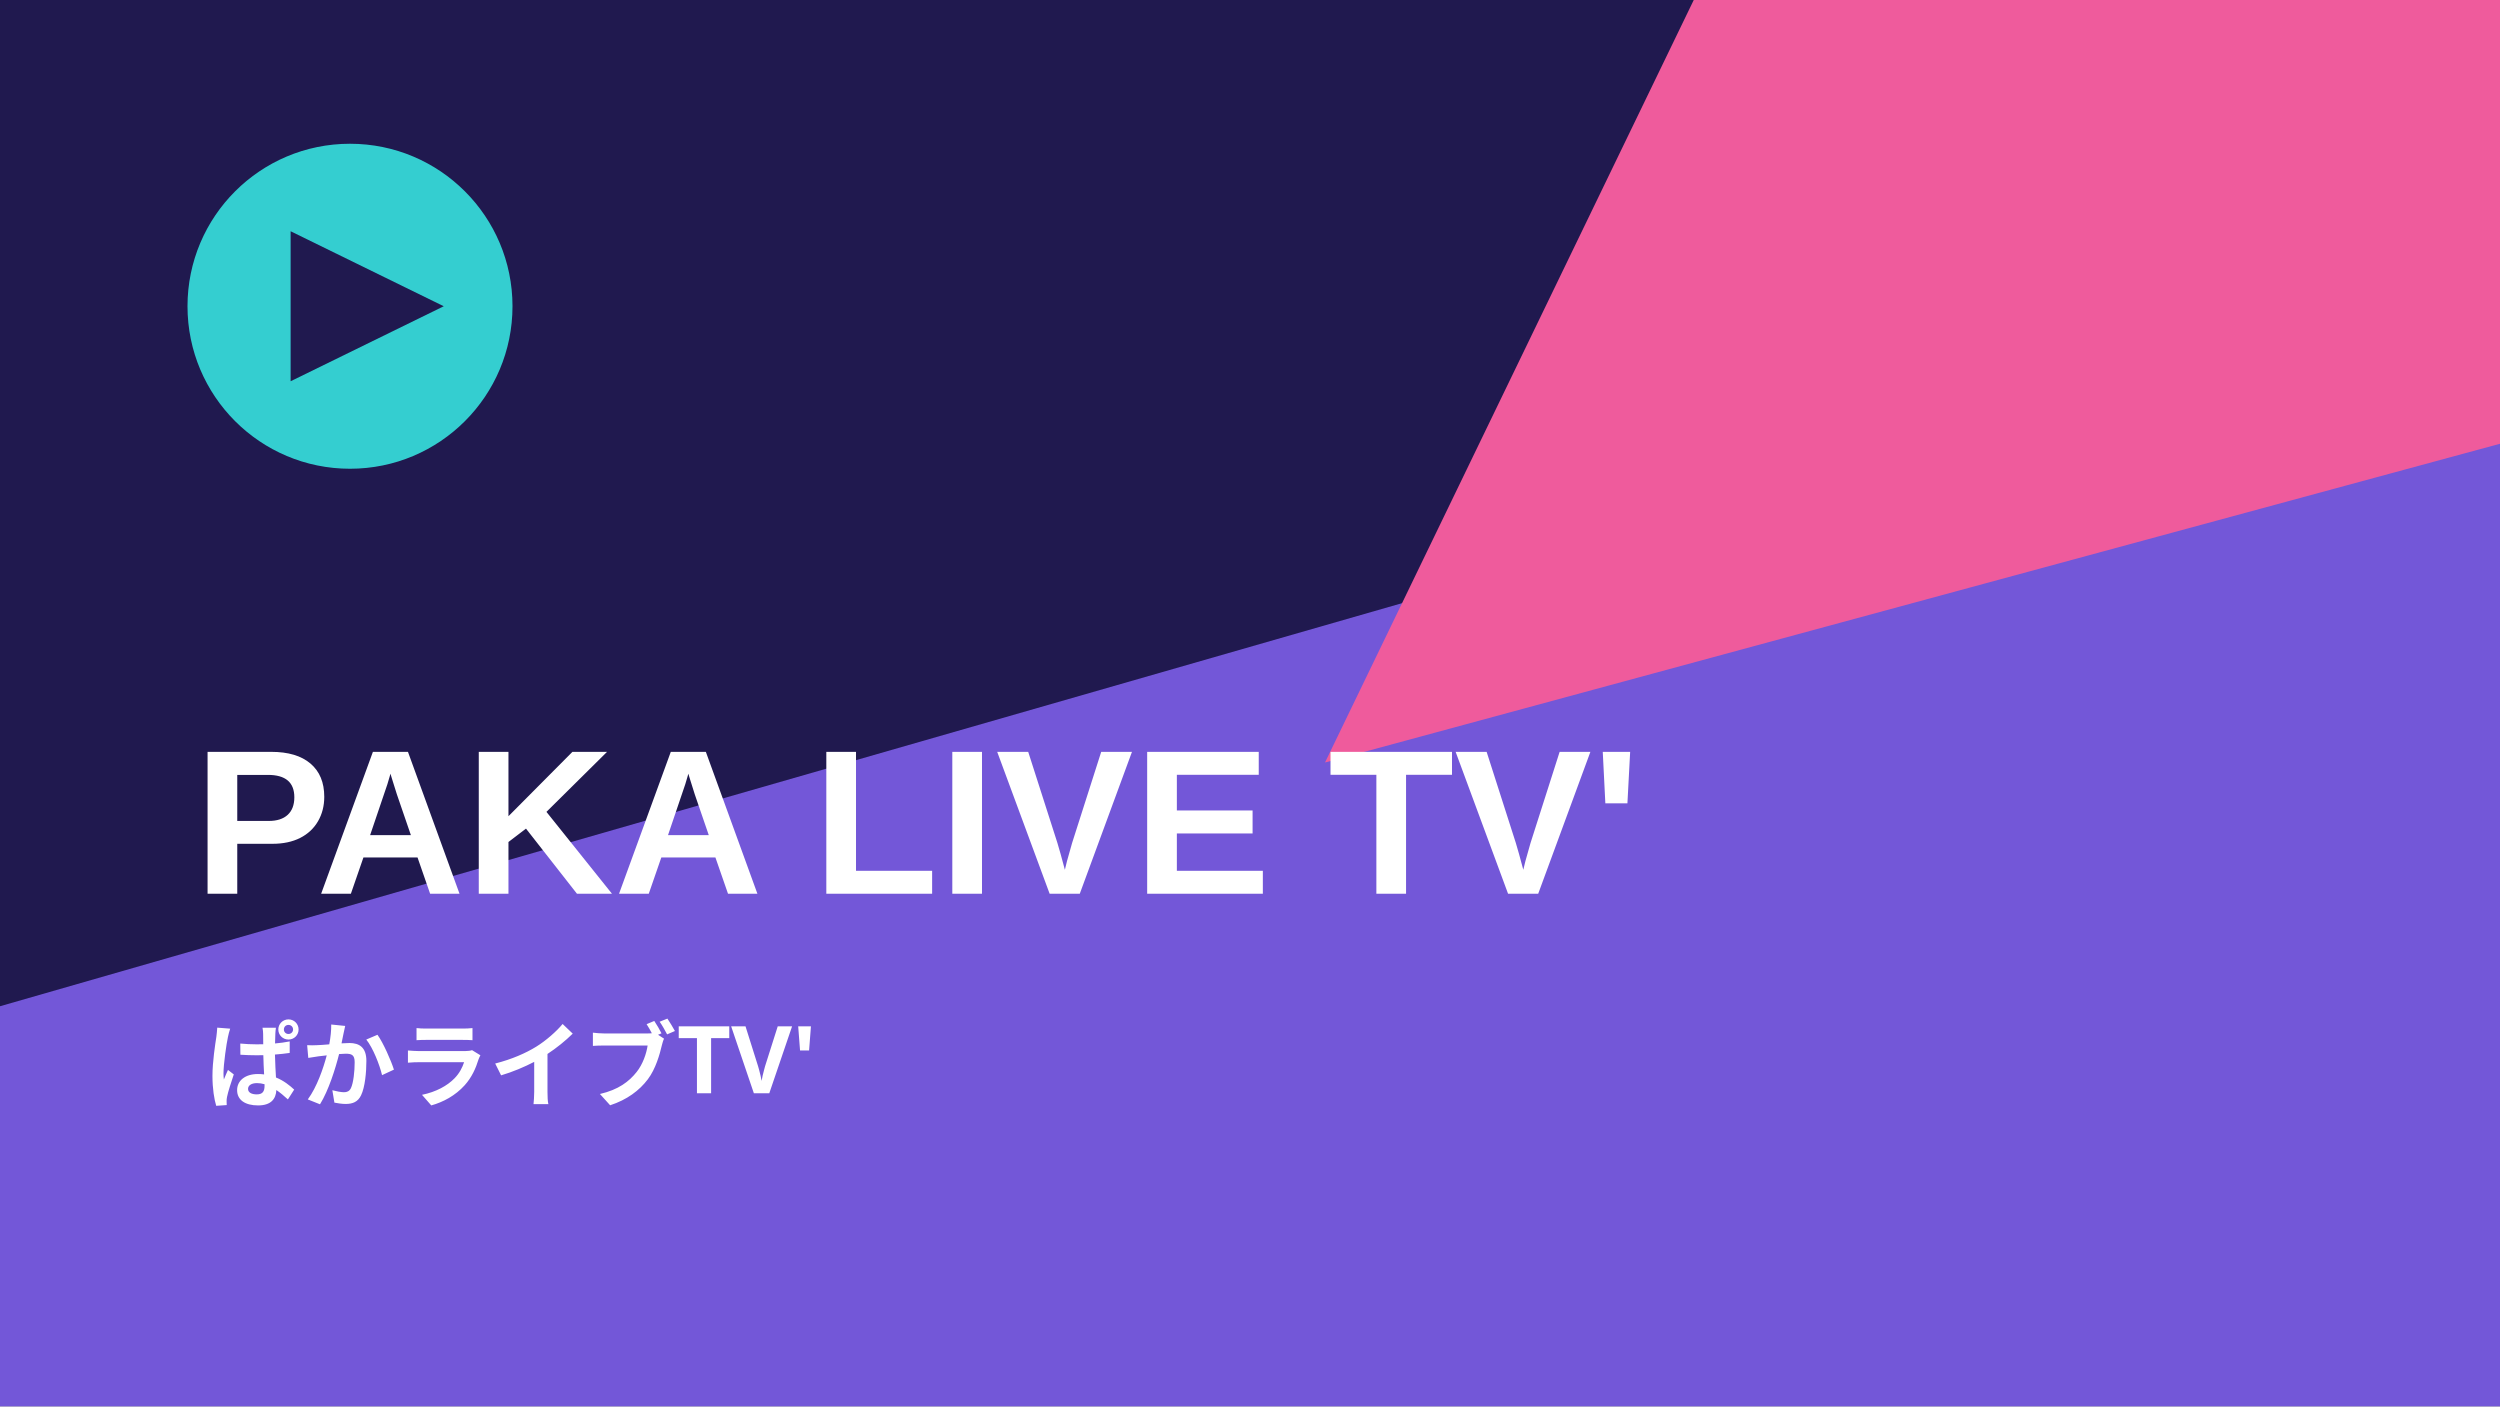
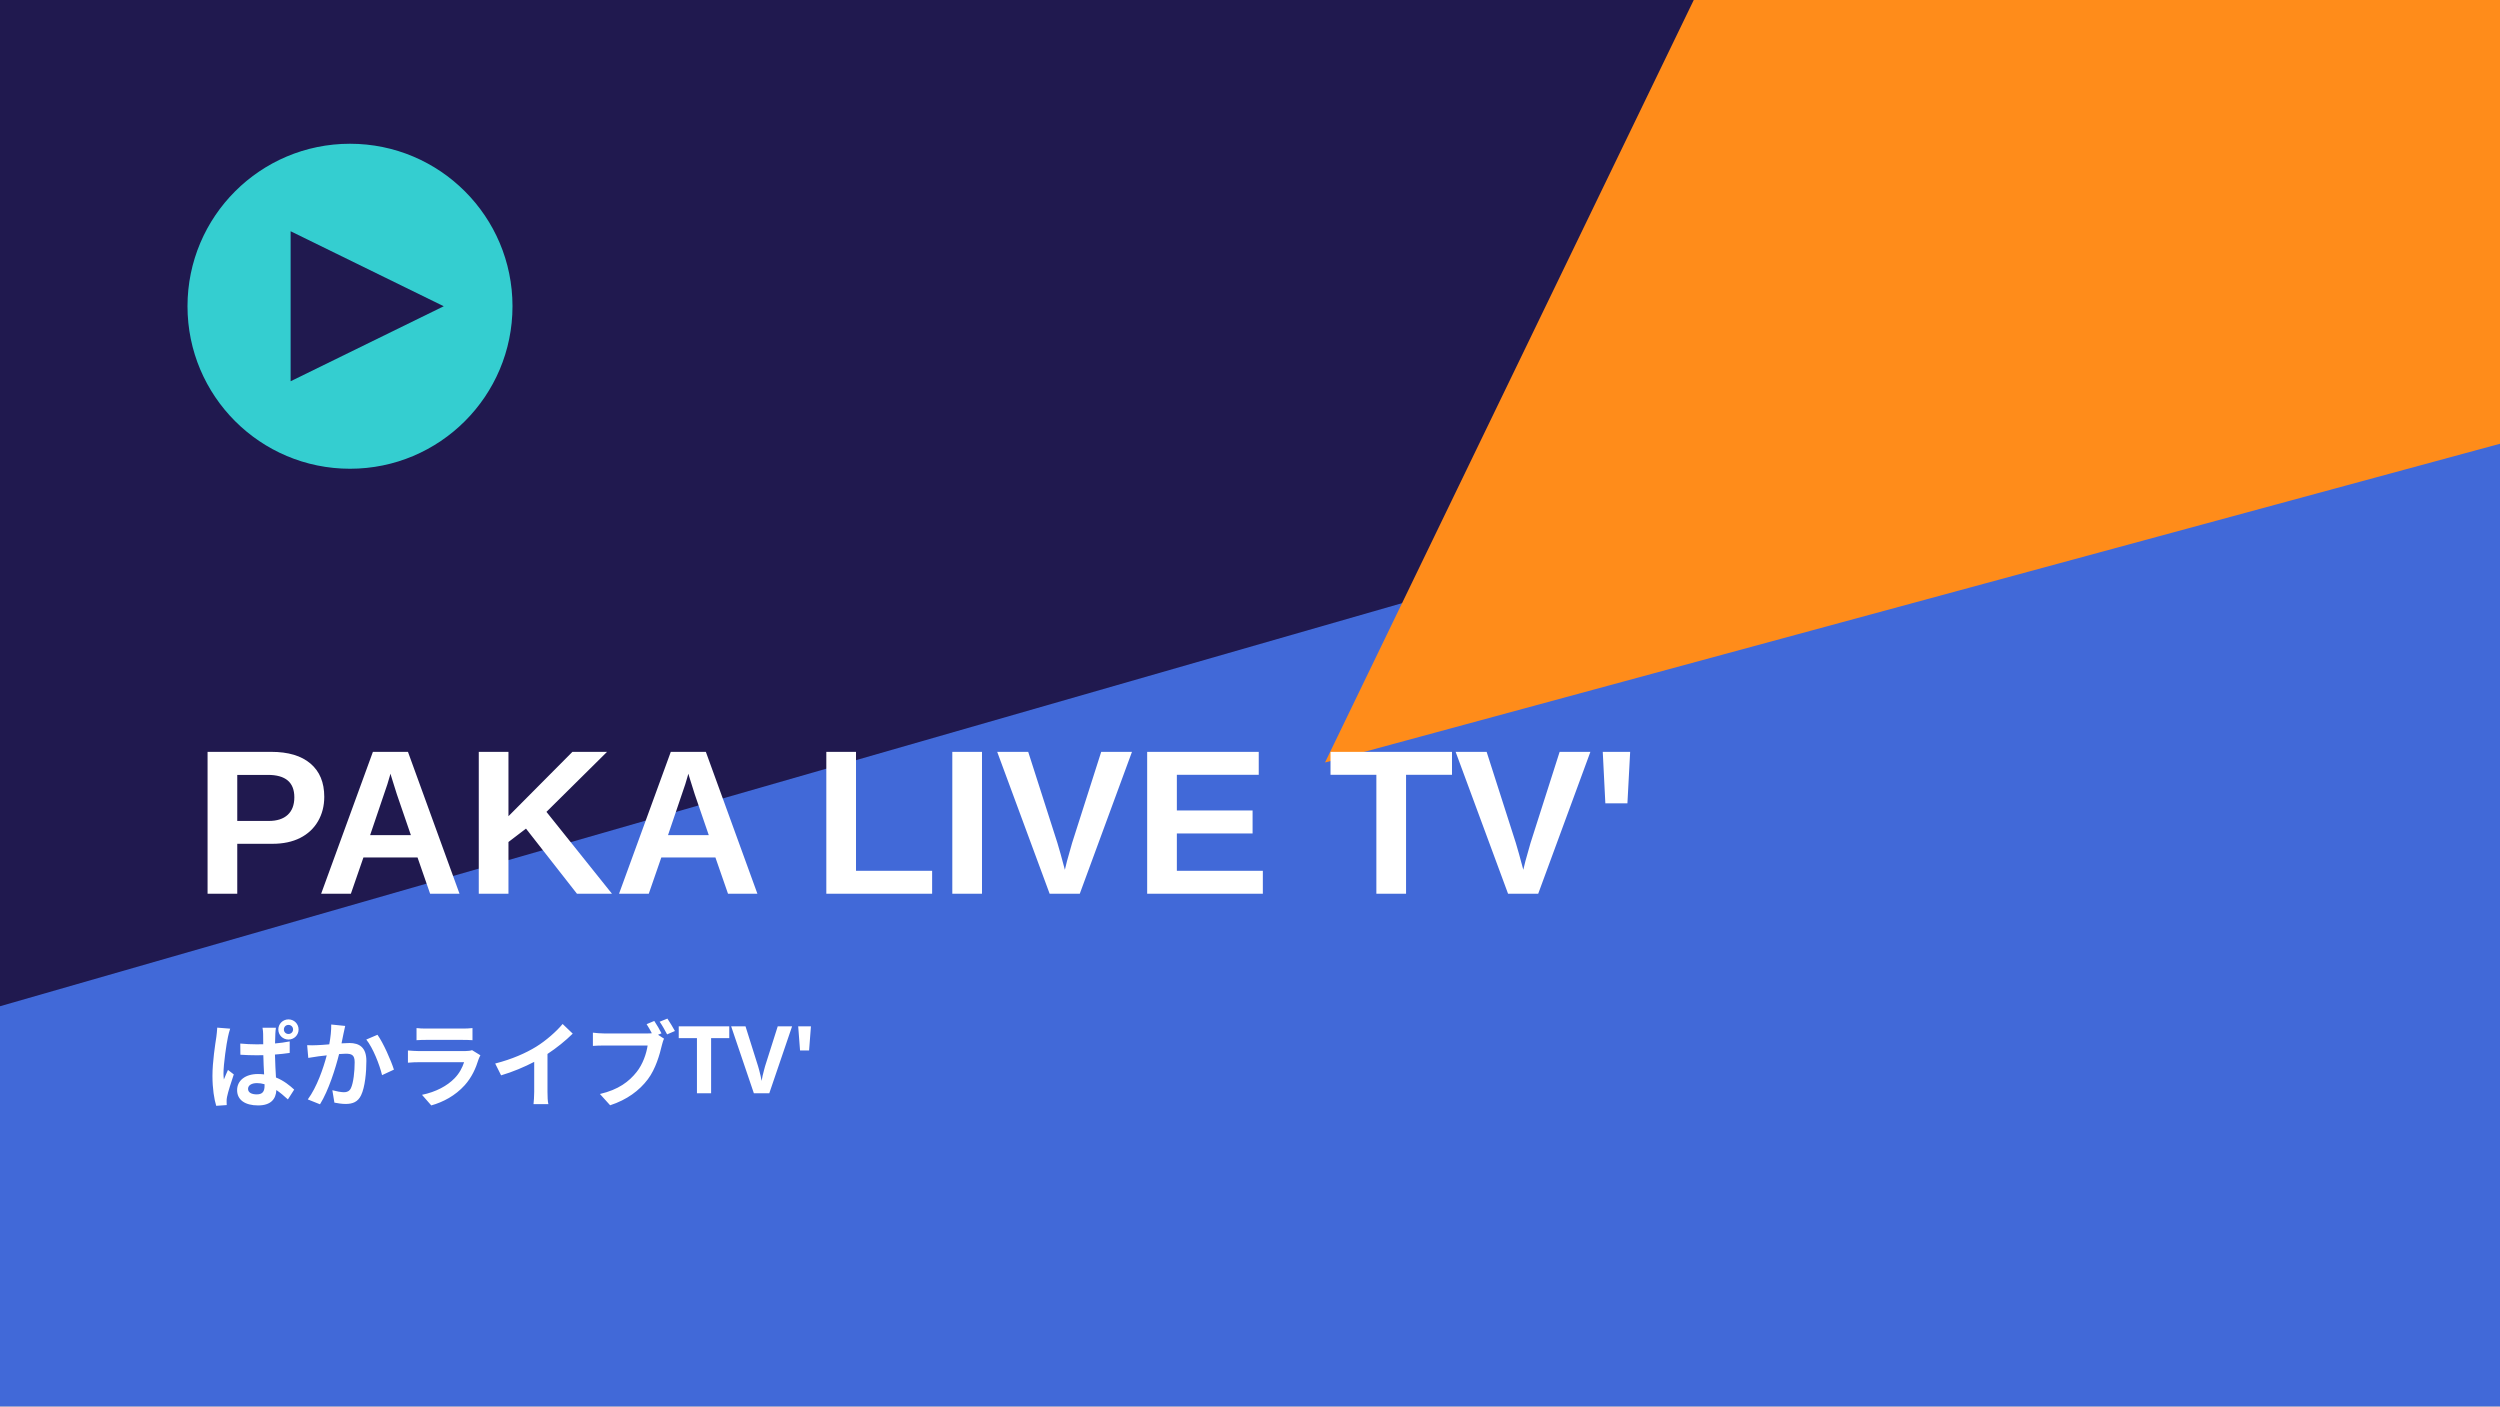
<svg xmlns="http://www.w3.org/2000/svg" viewBox="0 0 800 450" role="img" aria-labelledby="t">
  <rect width="800" height="450" fill="#20194f" />
-   <path d="M0 322 800 92v358H0z" fill="#7357d8" />
-   <path d="m542 0 258 0v142L424 244z" fill="#ef5b9c" />
+   <path d="M0 322 800 92v358H0z" fill="#4169d8" />
+   <path d="m542 0 258 0v142L424 244z" fill="#ff8c1a" />
  <circle cx="112" cy="98" r="52" fill="#34ced0" />
  <path d="m93 74 49 24-49 24z" fill="#20194f" />
  <text x="62" y="286" fill="#fff" font-family="Arial,sans-serif" font-size="66" font-weight="800">PAKA LIVE TV'</text>
  <text x="66" y="352" fill="#fff" font-family="sans-serif" font-size="30" font-weight="700">ぱかライブTV'</text>
</svg>
